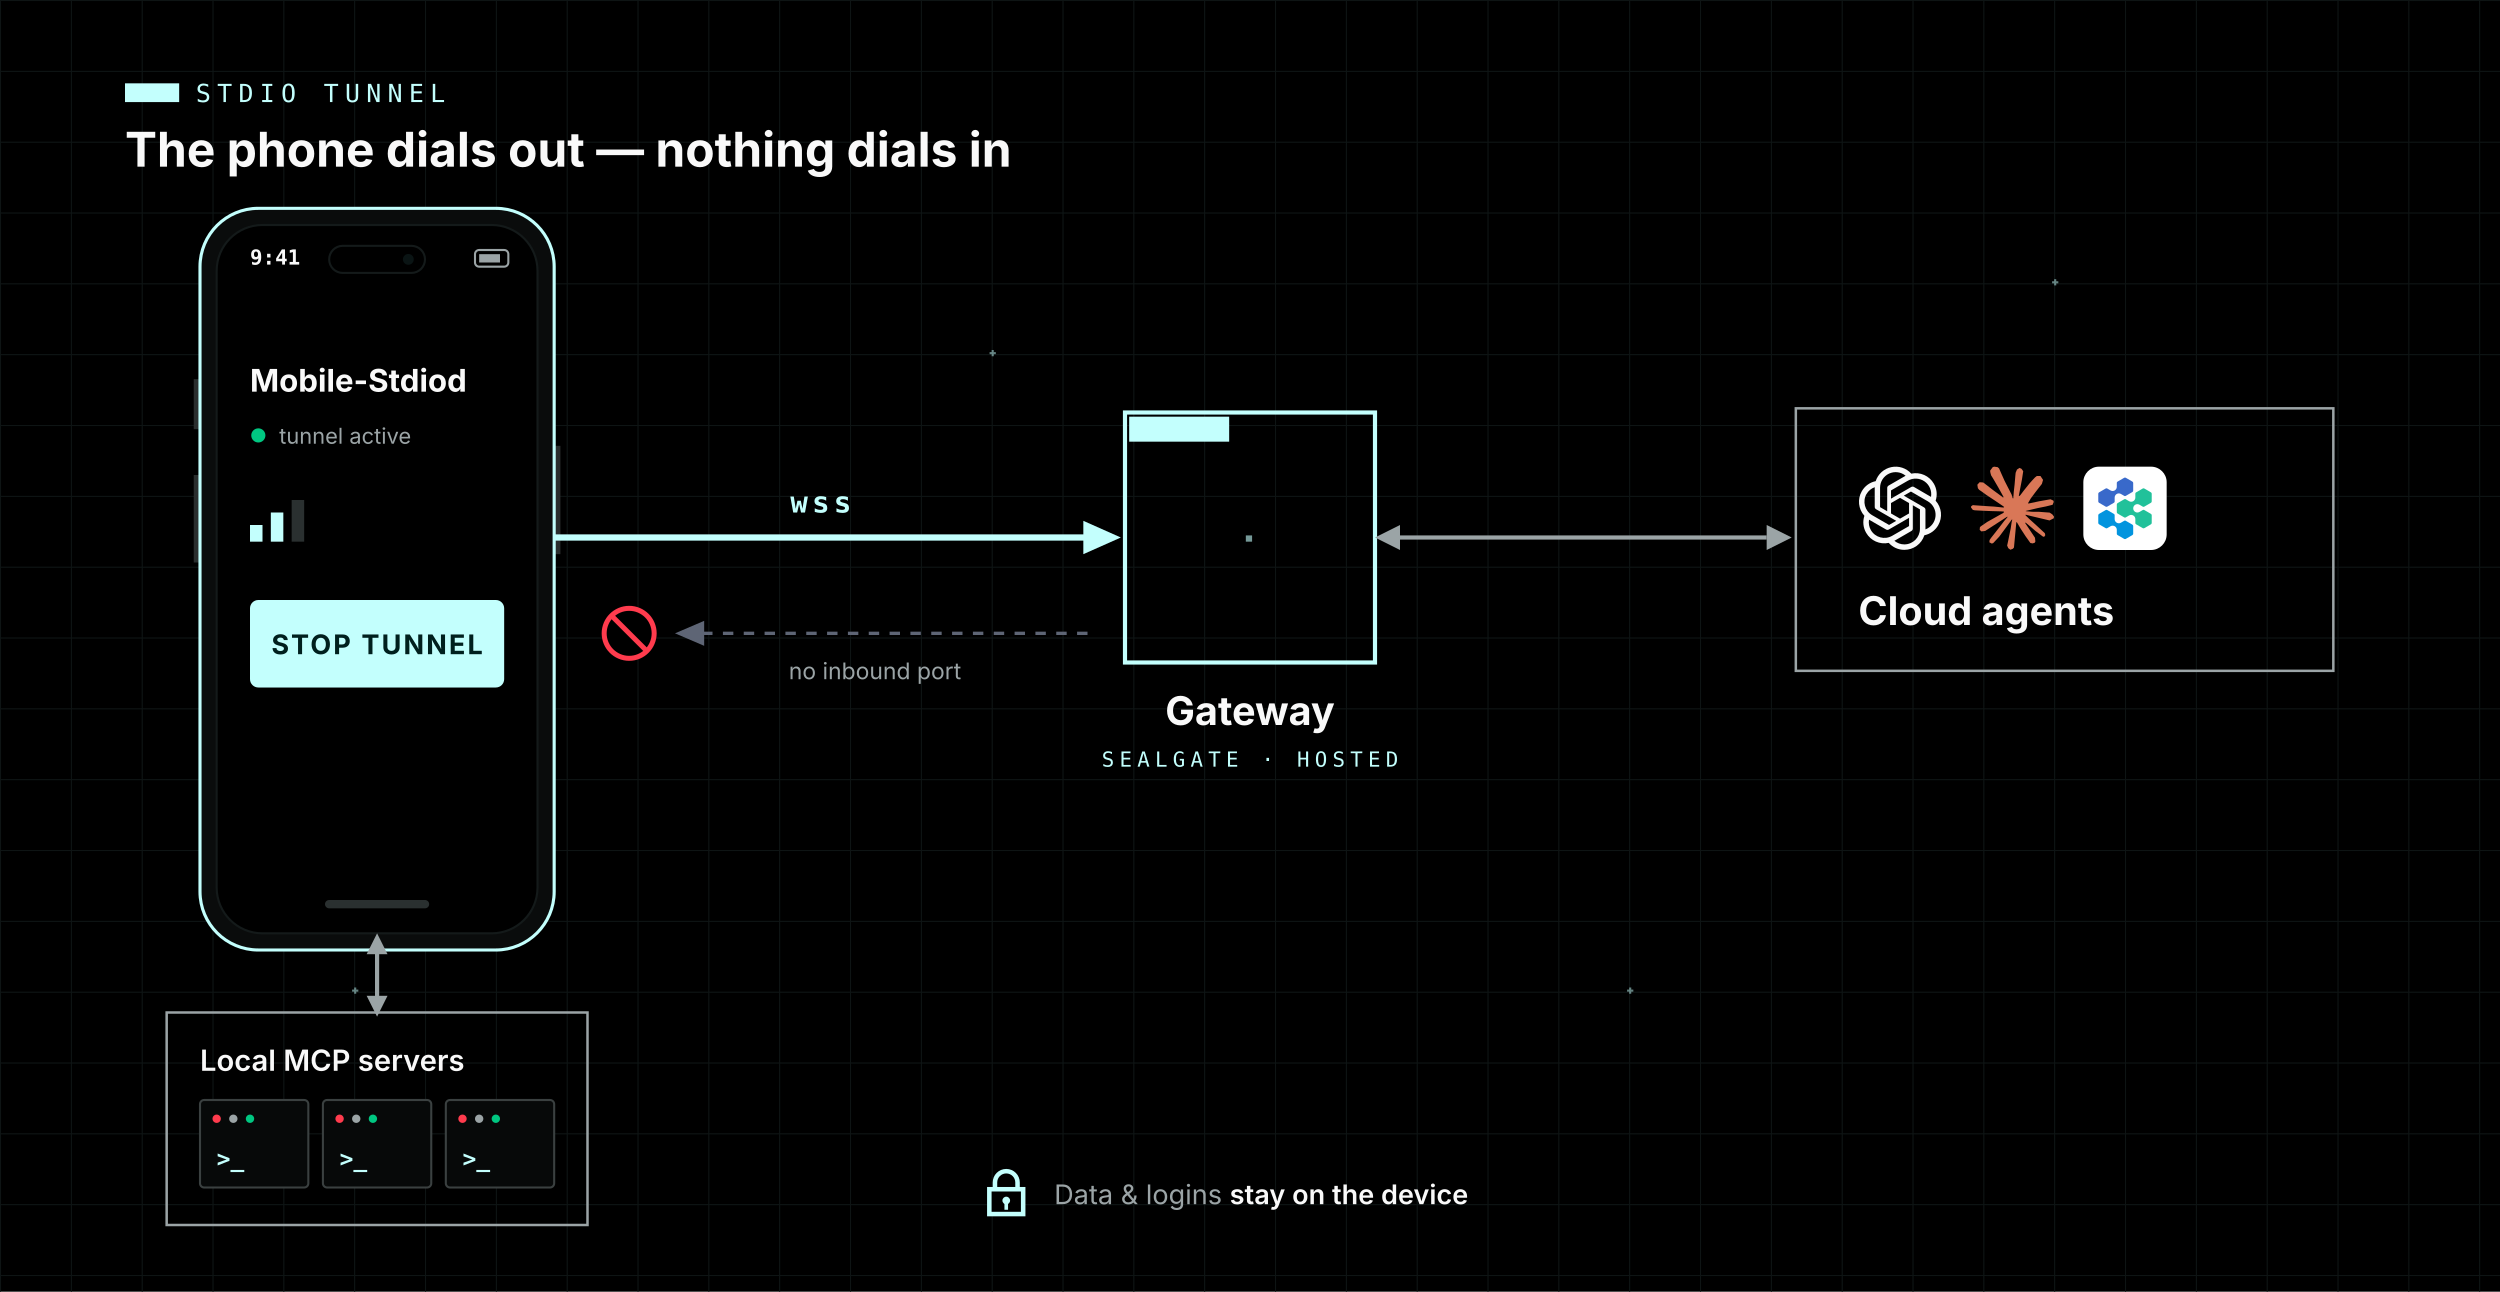
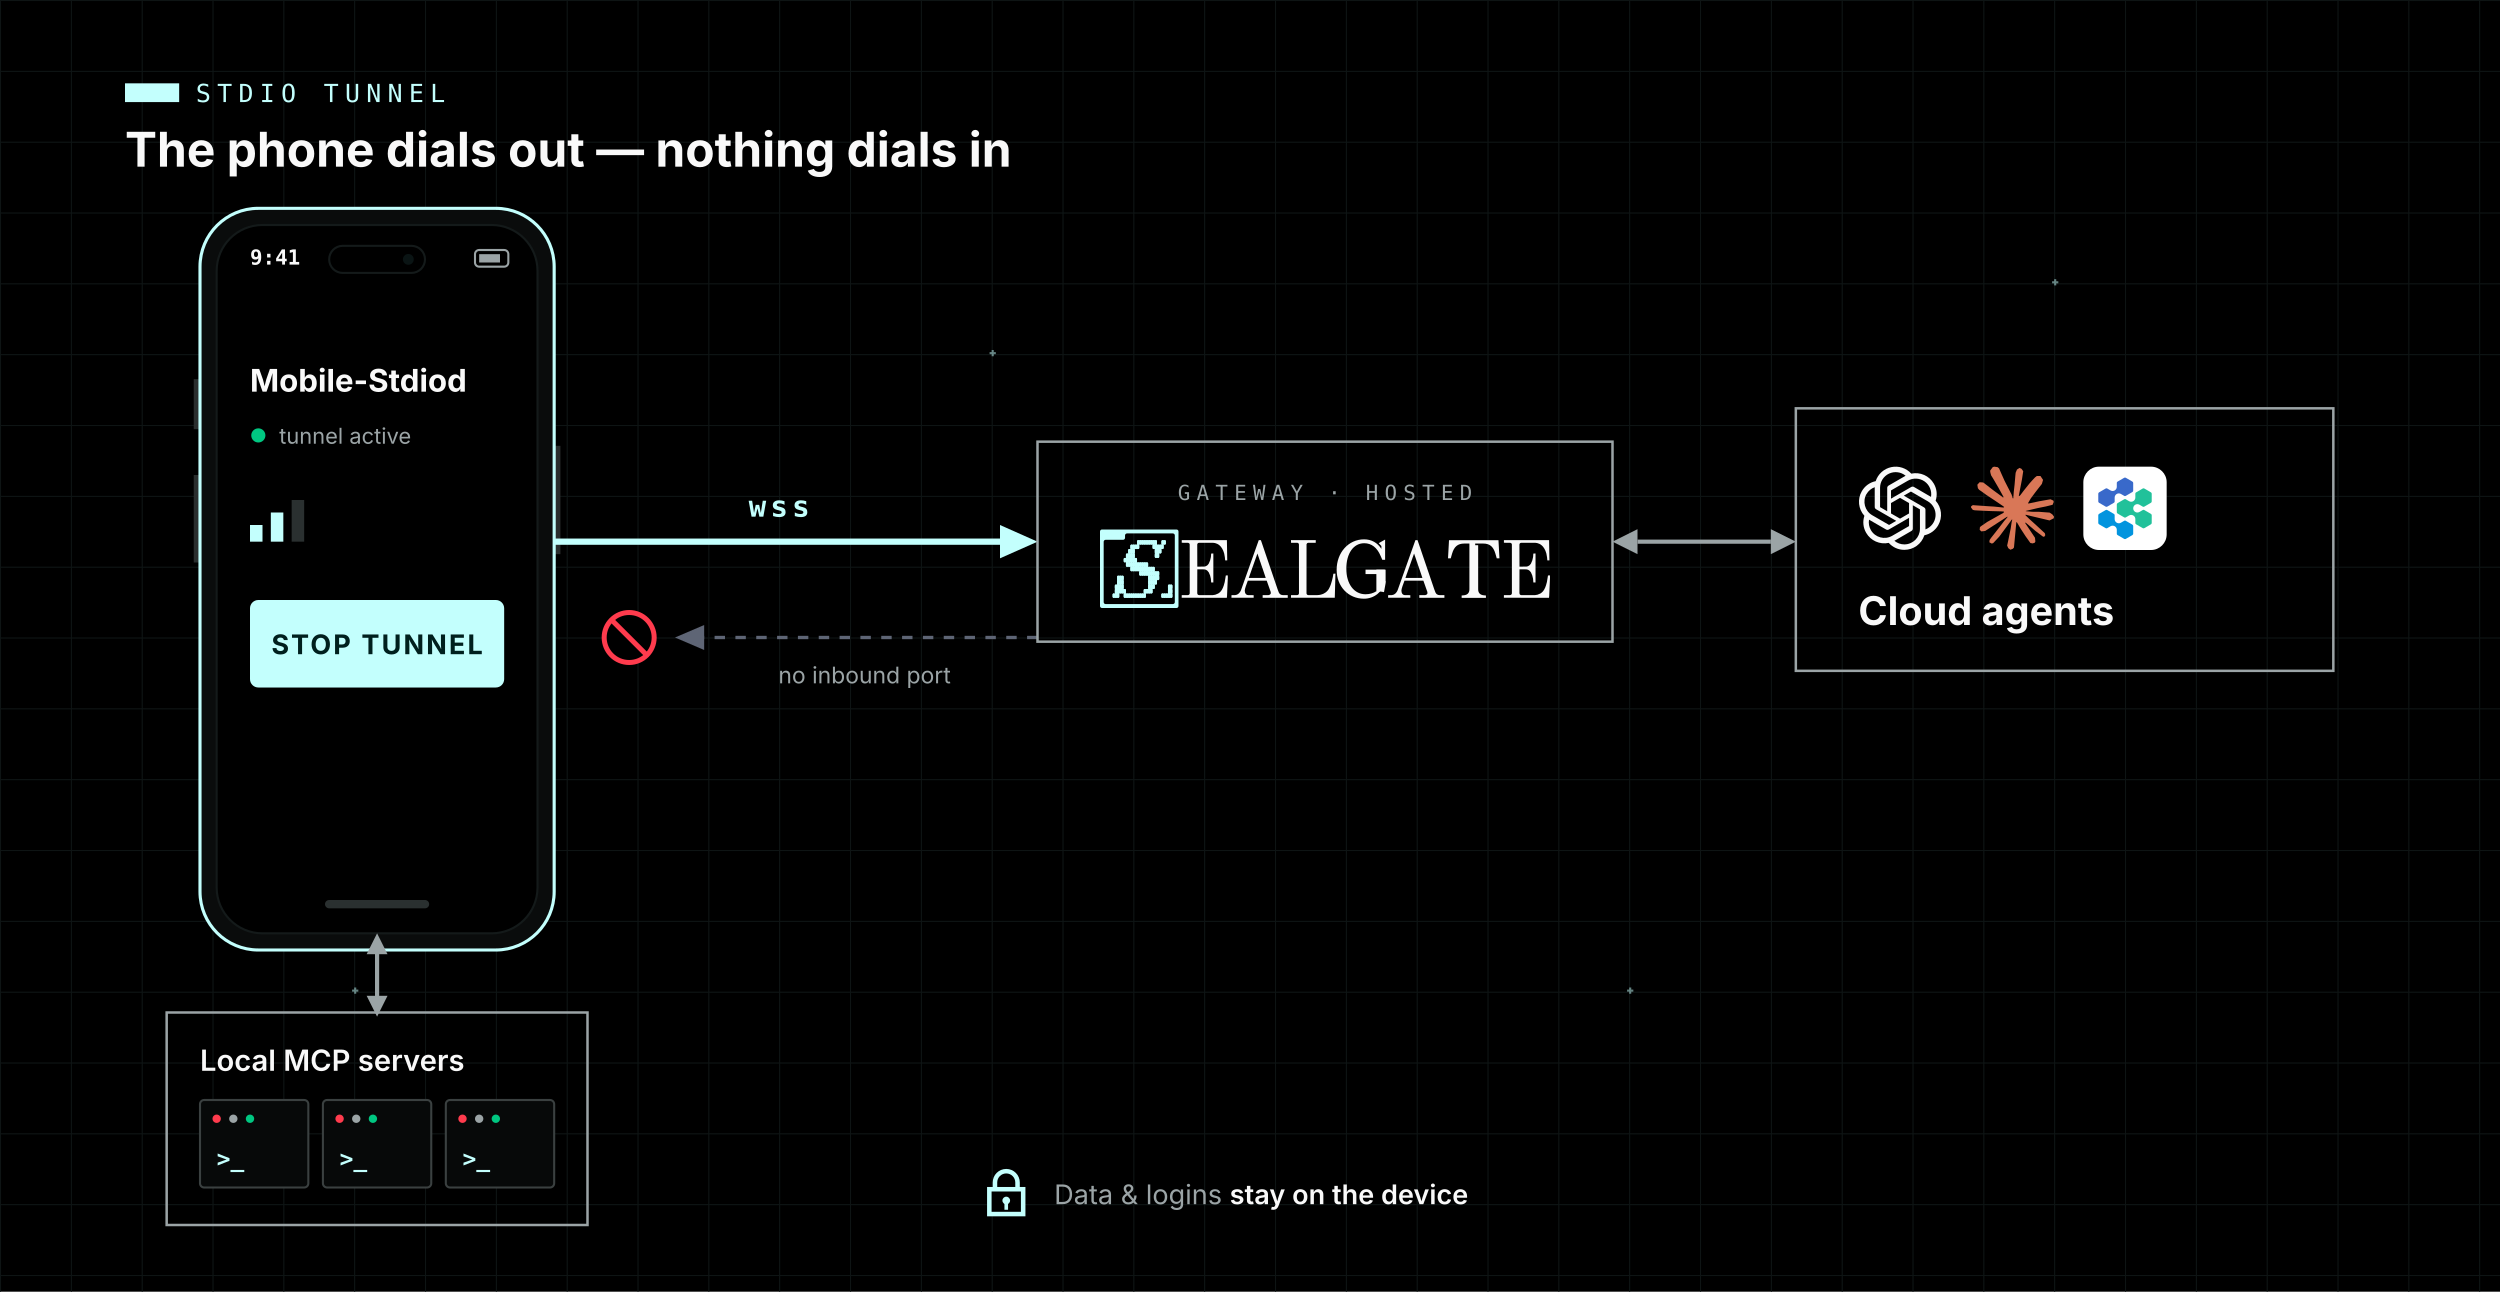
<svg xmlns="http://www.w3.org/2000/svg" viewBox="0 0 1200 620" width="1200" height="620" font-family="Inter, system-ui, -apple-system, Segoe UI, sans-serif" role="img" aria-label="Mobile-Stdiod architecture: the phone runs a daemon that dials out over one wss WebSocket to the SealGate gateway, so cloud agents reach the phone's local stdio MCP servers while nothing dials in.">
  <defs>
    <pattern id="grid" width="34" height="34" patternUnits="userSpaceOnUse">
      <path d="M34 0H0V34" fill="none" stroke="#0E1414" stroke-width="1" />
    </pattern>
    <symbol id="logo-chatgpt" viewBox="0 0 256 260">
      <path fill="currentColor" d="M239.184 106.203a64.716 64.716 0 0 0-5.576-53.103C219.452 28.459 191 15.784 163.213 21.74A65.586 65.586 0 0 0 52.096 45.22a64.716 64.716 0 0 0-43.23 31.36c-14.31 24.602-11.061 55.634 8.033 76.74a64.665 64.665 0 0 0 5.525 53.102c14.174 24.65 42.644 37.324 70.446 31.36a64.72 64.72 0 0 0 48.754 21.744c28.481.025 53.714-18.361 62.414-45.481a64.767 64.767 0 0 0 43.229-31.36c14.137-24.558 10.875-55.423-8.083-76.483Zm-97.56 136.338a48.397 48.397 0 0 1-31.105-11.255l1.535-.87 51.67-29.825a8.595 8.595 0 0 0 4.247-7.367v-72.85l21.845 12.636c.218.111.37.32.409.563v60.367c-.056 26.818-21.783 48.545-48.601 48.601Zm-104.466-44.61a48.345 48.345 0 0 1-5.781-32.589l1.534.921 51.722 29.826a8.339 8.339 0 0 0 8.441 0l63.181-36.425v25.221a.87.87 0 0 1-.358.665l-52.335 30.184c-23.257 13.398-52.97 5.431-66.404-17.803ZM23.549 85.38a48.499 48.499 0 0 1 25.58-21.333v61.39a8.288 8.288 0 0 0 4.195 7.316l62.874 36.272-21.845 12.636a.819.819 0 0 1-.767 0L41.353 151.53c-23.211-13.454-31.171-43.144-17.804-66.405v.256Zm179.466 41.695-63.08-36.63L161.73 77.86a.819.819 0 0 1 .768 0l52.233 30.184a48.6 48.6 0 0 1-7.316 87.635v-61.391a8.544 8.544 0 0 0-4.4-7.213Zm21.742-32.69-1.535-.922-51.619-30.081a8.39 8.39 0 0 0-8.492 0L99.98 99.808V74.587a.716.716 0 0 1 .307-.665l52.233-30.133a48.652 48.652 0 0 1 72.236 50.391v.205ZM88.061 139.097l-21.845-12.585a.87.87 0 0 1-.41-.614V65.685a48.652 48.652 0 0 1 79.757-37.346l-1.535.87-51.67 29.825a8.595 8.595 0 0 0-4.246 7.367l-.051 72.697Zm11.868-25.58 28.138-16.217 28.188 16.218v32.434l-28.086 16.218-28.188-16.218-.052-32.434Z" />
    </symbol>
    <symbol id="logo-claude" viewBox="0 0 256 257">
      <path fill="currentColor" d="m50.228 170.321 50.357-28.257.843-2.463-.843-1.361h-2.462l-8.426-.518-28.775-.778-24.952-1.037-24.175-1.296-6.092-1.297L0 125.796l.583-3.759 5.12-3.434 7.324.648 16.202 1.101 24.304 1.685 17.629 1.037 26.118 2.722h4.148l.583-1.685-1.426-1.037-1.101-1.037-25.147-17.045-27.22-18.017-14.258-10.37-7.713-5.25-3.888-4.925-1.685-10.758 7-7.713 9.397.649 2.398.648 9.527 7.323 20.35 15.75L94.817 91.9l3.889 3.24 1.555-1.102.195-.777-1.75-2.917-14.453-26.118-15.425-26.572-6.87-11.018-1.814-6.61c-.648-2.723-1.102-4.991-1.102-7.778l7.972-10.823L71.42 0 82.05 1.426l4.472 3.888 6.61 15.101 10.694 23.786 16.591 32.34 4.861 9.592 2.592 8.879.973 2.722h1.685v-1.556l1.36-18.211 2.528-22.36 2.463-28.776.843-8.1 4.018-9.722 7.971-5.25 6.222 2.981 5.12 7.324-.713 4.73-3.046 19.768-5.962 30.98-3.889 20.739h2.268l2.593-2.593 10.499-13.934 17.628-22.036 7.778-8.749 9.073-9.657 5.833-4.601h11.018l8.1 12.055-3.628 12.443-11.342 14.388-9.398 12.184-13.48 18.147-8.426 14.518.778 1.166 2.01-.194 30.46-6.481 16.462-2.982 19.637-3.37 8.88 4.148.971 4.213-3.5 8.62-20.998 5.184-24.628 4.926-36.682 8.685-.454.324.519.648 16.526 1.555 7.065.389h17.304l32.21 2.398 8.426 5.574 5.055 6.805-.843 5.184-12.962 6.611-17.498-4.148-40.83-9.721-14-3.5h-1.944v1.167l11.666 11.406 21.387 19.314 26.767 24.887 1.36 6.157-3.434 4.86-3.63-.518-23.526-17.693-9.073-7.972-20.545-17.304h-1.36v1.814l4.73 6.935 25.017 37.59 1.296 11.536-1.814 3.76-6.481 2.268-7.13-1.297-14.647-20.544-15.1-23.138-12.185-20.739-1.49.843-7.194 77.448-3.37 3.953-7.778 2.981-6.48-4.925-3.436-7.972 3.435-15.749 4.148-20.544 3.37-16.333 3.046-20.285 1.815-6.74-.13-.454-1.49.194-15.295 20.999-23.267 31.433-18.406 19.702-4.407 1.75-7.648-3.954.713-7.064 4.277-6.286 25.47-32.405 15.36-20.092 9.917-11.6-.065-1.686h-.583L44.07 198.125l-12.055 1.555-5.185-4.86.648-7.972 2.463-2.593 20.35-13.999-.064.065Z" />
    </symbol>
    <symbol id="logo-devin" viewBox="-4 -4 32 32">
      <rect x="-4" y="-4" width="32" height="32" rx="6" fill="#FFFFFF" />
      <path fill="#3969CA" d="M2.033 9.867l2.554 1.483a.589.589 0 00.592 0l2.554-1.483.01-.008a.608.608 0 00.11-.084l.013-.015a.631.631 0 00.076-.1c.003-.005.008-.01.01-.016a.558.558 0 00.052-.125l.007-.028a.611.611 0 00.019-.14V7.868c0-.572.307-1.105.8-1.392a1.595 1.595 0 011.598 0l1.277.742a.54.54 0 00.129.053l.028.01c.044.01.088.015.133.016h.006l.013-.002a.587.587 0 00.27-.074l.011-.004 2.554-1.483a.596.596 0 00.297-.516V2.253a.595.595 0 00-.297-.516L12.293.257a.587.587 0 00-.591 0L9.148 1.737l-.01.01a.609.609 0 00-.109.083l-.014.015a.632.632 0 00-.076.1c-.003.005-.008.01-.01.016a.57.57 0 00-.052.124l-.007.028a.612.612 0 00-.018.14v1.483c0 .572-.307 1.105-.8 1.393a1.597 1.597 0 01-1.599 0l-1.276-.742a.603.603 0 00-.13-.053l-.028-.008a.658.658 0 00-.133-.018h-.02a.57.57 0 00-.269.074c-.003.002-.008.002-.012.005L2.033 5.872a.596.596 0 00-.297.515v2.966c0 .213.113.41.297.515z" />
      <path fill="#21C19A" d="M15.943 10.607a1.596 1.596 0 011.599 0l1.276.74c.041.025.085.04.13.055l.028.008c.043.01.088.016.133.018h.005c.005 0 .01-.002.014-.003a.474.474 0 00.122-.016l.021-.005a.616.616 0 00.126-.052c.004-.002.009-.002.013-.005l2.554-1.482a.597.597 0 00.297-.516V6.383a.596.596 0 00-.297-.515l-2.552-1.483a.587.587 0 00-.592 0l-2.553 1.482-.011.008a.61.61 0 00-.108.084l-.014.016a.637.637 0 00-.076.1c-.003.005-.008.01-.01.016a.57.57 0 00-.052.124l-.007.029a.612.612 0 00-.018.14v1.482c0 .572-.307 1.105-.8 1.393a1.597 1.597 0 01-1.599 0l-1.276-.742a.584.584 0 00-.13-.053l-.028-.008a.62.62 0 00-.133-.018h-.02a.587.587 0 00-.269.074l-.012.004L9.15 10a.596.596 0 00-.296.516v2.966c0 .212.112.409.296.515l2.554 1.483s.008.002.012.005c.04.022.082.04.126.052l.02.004a.57.57 0 00.123.017l.014.002h.006c.054 0 .108-.01.16-.025a.587.587 0 00.13-.054l1.277-.741a1.597 1.597 0 012.398 1.392v1.482c0 .049.007.095.019.14l.007.028a.619.619 0 00.051.125c.004.006.008.01.01.016a.6.6 0 00.076.1l.014.015c.033.032.069.06.108.084.004.002.006.006.011.008l2.554 1.483a.59.59 0 00.593 0l2.554-1.483a.597.597 0 00.296-.516v-2.965a.595.595 0 00-.296-.516l-2.554-1.483s-.008-.002-.012-.005a.54.54 0 00-.126-.051c-.007-.003-.013-.003-.02-.005a.635.635 0 00-.125-.017h-.018a.557.557 0 00-.16.026.588.588 0 00-.13.053l-1.276.742a1.595 1.595 0 01-1.598 0 1.615 1.615 0 010-2.785l-.005-.001z" />
      <path fill="#0294DE" d="M14.848 18.265l-2.554-1.482-.012-.005a.526.526 0 00-.126-.052c-.007-.002-.014-.002-.02-.005a.64.64 0 00-.124-.017h-.02a.56.56 0 00-.16.026.588.588 0 00-.13.053l-1.276.742a1.594 1.594 0 01-1.598 0c-.493-.286-.8-.82-.8-1.393V14.65a.563.563 0 00-.018-.14l-.008-.028a.604.604 0 00-.051-.124l-.01-.017a.603.603 0 00-.076-.1l-.014-.015a.596.596 0 00-.109-.084c-.003-.002-.005-.006-.01-.008L5.178 12.65a.587.587 0 00-.591 0l-2.554 1.483a.596.596 0 00-.297.516v2.965c0 .213.113.41.297.516l2.554 1.483.012.004a.618.618 0 00.267.074l.016.002h.007a.55.55 0 00.16-.026.584.584 0 00.129-.053l1.277-.742a1.597 1.597 0 012.398 1.393v1.482c0 .05.007.095.019.14l.007.028c.013.044.03.085.051.125l.01.016c.022.036.047.07.076.1l.014.015c.032.032.069.06.109.084l.01.008 2.554 1.483a.587.587 0 00.593 0l2.554-1.483a.596.596 0 00.296-.515v-2.966a.596.596 0 00-.296-.516h-.002z" />
+     </symbol>
+     <symbol id="logo-sealgate" viewBox="0 0 2241.77 391">
+       <path d="M9.775 0H381.23A9.775 9.775 0 0 1 391 9.78V381.23A9.775 9.775 0 0 1 381.23 391H9.775A9.775 9.775 0 0 1 0 381.23V9.775A9.775 9.775 0 0 1 9.78 0ZM124.78 41.54A9.775 9.775 0 0 1 115.01 51.31H28.08A9.775 9.775 0 0 0 18.3 61.09V361.68A9.775 9.775 0 0 0 28.08 371.45H362.93A9.775 9.775 0 0 0 372.7 361.68V29.33A9.775 9.775 0 0 0 362.93 19.55H134.56A9.775 9.775 0 0 0 124.78 29.33Z" fill="#C3FFFD" fill-rule="evenodd" />
+       <path d="M190.24 53.1H278.15A5.8 5.8 0 0 1 283.95 58.9V69.42A5.8 5.8 0 0 1 278.15 75.22H190.24A5.8 5.8 0 0 1 184.44 69.42V58.9A5.8 5.8 0 0 1 190.24 53.1Z" fill="#C3FFFD" />
+       <path d="M311.88 53.1H322.39A5.8 5.8 0 0 1 328.19 58.9V69.42A5.8 5.8 0 0 1 322.39 75.22H311.88A5.8 5.8 0 0 1 306.07 69.42V58.9A5.8 5.8 0 0 1 311.88 53.1Z" fill="#C3FFFD" />
+       <path d="M157.07 75.22H189.69A5.8 5.8 0 0 1 195.5 81.02V91.54A5.8 5.8 0 0 1 189.69 97.34H157.07A5.8 5.8 0 0 1 151.27 91.54V81.02A5.8 5.8 0 0 1 157.07 75.22Z" fill="#C3FFFD" />
+       <path d="M267.65 75.22H311.34A5.8 5.8 0 0 1 317.14 81.02V91.54A5.8 5.8 0 0 1 311.34 97.34H267.65A5.8 5.8 0 0 1 261.85 91.54V81.02A5.8 5.8 0 0 1 267.65 75.22Z" fill="#C3FFFD" />
+       <path d="M146.01 97.33H167.57A5.8 5.8 0 0 1 173.38 103.13V113.65A5.8 5.8 0 0 1 167.57 119.45H146.01A5.8 5.8 0 0 1 140.21 113.65V103.13A5.8 5.8 0 0 1 146.01 97.33Z" fill="#C3FFFD" />
+       <path d="M278.71 97.33H300.28A5.8 5.8 0 0 1 306.08 103.13V113.65A5.8 5.8 0 0 1 300.28 119.45H278.71A5.8 5.8 0 0 1 272.91 113.65V103.13A5.8 5.8 0 0 1 278.71 97.33Z" fill="#C3FFFD" />
+       <path d="M134.96 119.45H167.58A5.8 5.8 0 0 1 173.38 125.25V135.77A5.8 5.8 0 0 1 167.58 141.57H134.96A5.8 5.8 0 0 1 129.16 135.77V125.25A5.8 5.8 0 0 1 134.96 119.45Z" fill="#C3FFFD" />
+       <path d="M278.71 119.45H289.23A5.8 5.8 0 0 1 295.03 125.25V135.77A5.8 5.8 0 0 1 289.23 141.57H278.71A5.8 5.8 0 0 1 272.91 135.77V125.25A5.8 5.8 0 0 1 278.71 119.45Z" fill="#C3FFFD" />
+       <path d="M123.89 141.56H178.64A5.8 5.8 0 0 1 184.44 147.36V157.88A5.8 5.8 0 0 1 178.64 163.68H123.89A5.8 5.8 0 0 1 118.09 157.88V147.36A5.8 5.8 0 0 1 123.89 141.56Z" fill="#C3FFFD" />
+       <path d="M134.96 163.68H233.94A5.8 5.8 0 0 1 239.74 169.48V180A5.8 5.8 0 0 1 233.94 185.8H134.96A5.8 5.8 0 0 1 129.16 180V169.48A5.8 5.8 0 0 1 134.96 163.68Z" fill="#C3FFFD" />
+       <path d="M157.07 185.79H267.09A5.8 5.8 0 0 1 272.89 191.59V202.11A5.8 5.8 0 0 1 267.09 207.91H157.07A5.8 5.8 0 0 1 151.27 202.11V191.59A5.8 5.8 0 0 1 157.07 185.79Z" fill="#C3FFFD" />
+       <path d="M201.3 207.91H289.21A5.8 5.8 0 0 1 295.01 213.71V224.23A5.8 5.8 0 0 1 289.21 230.03H201.3A5.8 5.8 0 0 1 195.5 224.23V213.71A5.8 5.8 0 0 1 201.3 207.91Z" fill="#C3FFFD" />
+       <path d="M90.73 230.02H112.3A5.8 5.8 0 0 1 118.1 235.82V246.34A5.8 5.8 0 0 1 112.3 252.14H90.73A5.8 5.8 0 0 1 84.93 246.34V235.82A5.8 5.8 0 0 1 90.73 230.02Z" fill="#C3FFFD" />
+       <path d="M245.53 230.02H289.22A5.8 5.8 0 0 1 295.02 235.82V246.34A5.8 5.8 0 0 1 289.22 252.14H245.53A5.8 5.8 0 0 1 239.73 246.34V235.82A5.8 5.8 0 0 1 245.53 230.02Z" fill="#C3FFFD" />
+       <path d="M90.73 252.14H112.3A5.8 5.8 0 0 1 118.1 257.94V268.46A5.8 5.8 0 0 1 112.3 274.26H90.73A5.8 5.8 0 0 1 84.93 268.46V257.94A5.8 5.8 0 0 1 90.73 252.14Z" fill="#C3FFFD" />
+       <path d="M245.53 252.14H278.16A5.8 5.8 0 0 1 283.96 257.94V268.46A5.8 5.8 0 0 1 278.16 274.26H245.53A5.8 5.8 0 0 1 239.73 268.46V257.94A5.8 5.8 0 0 1 245.53 252.14Z" fill="#C3FFFD" />
+       <path d="M79.67 274.25H112.3A5.8 5.8 0 0 1 118.09 280.05V290.57A5.8 5.8 0 0 1 112.3 296.37H79.67A5.8 5.8 0 0 1 73.87 290.57V280.05A5.8 5.8 0 0 1 79.67 274.25Z" fill="#C3FFFD" />
+       <path d="M245.53 274.25H267.1A5.8 5.8 0 0 1 272.9 280.05V290.57A5.8 5.8 0 0 1 267.1 296.37H245.53A5.8 5.8 0 0 1 239.73 290.57V280.05A5.8 5.8 0 0 1 245.53 274.25Z" fill="#C3FFFD" />
+       <path d="M79.67 296.37H123.36A5.8 5.8 0 0 1 129.16 302.17V312.69A5.8 5.8 0 0 1 123.36 318.49H79.67A5.8 5.8 0 0 1 73.87 312.69V302.17A5.8 5.8 0 0 1 79.67 296.37Z" fill="#C3FFFD" />
+       <path d="M223.42 296.37H256.05A5.8 5.8 0 0 1 261.85 302.17V312.69A5.8 5.8 0 0 1 256.05 318.49H223.42A5.8 5.8 0 0 1 217.62 312.69V302.17A5.8 5.8 0 0 1 223.42 296.37Z" fill="#C3FFFD" />
+       <path d="M68.61 318.48H90.18A5.8 5.8 0 0 1 95.98 324.28V334.8A5.8 5.8 0 0 1 90.18 340.6H68.61A5.8 5.8 0 0 1 62.81 334.8V324.28A5.8 5.8 0 0 1 68.61 318.48Z" fill="#C3FFFD" />
+       <path d="M123.89 318.48H222.88A5.8 5.8 0 0 1 228.68 324.28V334.8A5.8 5.8 0 0 1 222.88 340.6H123.89A5.8 5.8 0 0 1 118.09 334.8V324.28A5.8 5.8 0 0 1 123.89 318.48Z" fill="#C3FFFD" />
+       <path d="M68.34 318.48H68.34A5.53 5.53 0 0 1 73.87 324.01V335.07A5.53 5.53 0 0 1 68.34 340.6H68.34A5.53 5.53 0 0 1 62.81 335.07V324.01A5.53 5.53 0 0 1 68.34 318.48Z" fill="#C3FFFD" />
+       <path d="M79.4 274.25H79.4A5.53 5.53 0 0 1 84.93 279.78V335.07A5.53 5.53 0 0 1 79.4 340.6H79.4A5.53 5.53 0 0 1 73.87 335.07V279.78A5.53 5.53 0 0 1 79.4 274.25Z" fill="#C3FFFD" />
+       <path d="M90.46 230.02H90.46A5.53 5.53 0 0 1 95.99 235.55V335.07A5.53 5.53 0 0 1 90.46 340.6H90.46A5.53 5.53 0 0 1 84.93 335.07V235.55A5.53 5.53 0 0 1 90.46 230.02Z" fill="#C3FFFD" />
+       <path d="M101.5 230.02H101.5A5.53 5.53 0 0 1 107.03 235.55V312.95A5.53 5.53 0 0 1 101.5 318.48H101.5A5.53 5.53 0 0 1 95.97 312.95V235.55A5.53 5.53 0 0 1 101.5 230.02Z" fill="#C3FFFD" />
+       <path d="M112.56 230.02H112.56A5.53 5.53 0 0 1 118.09 235.55V312.95A5.53 5.53 0 0 1 112.56 318.48H112.56A5.53 5.53 0 0 1 107.03 312.95V235.55A5.53 5.53 0 0 1 112.56 230.02Z" fill="#C3FFFD" />
+       <path d="M123.63 141.56H123.63A5.53 5.53 0 0 1 129.16 147.09V158.15A5.53 5.53 0 0 1 123.63 163.68H123.63A5.53 5.53 0 0 1 118.09 158.15V147.09A5.53 5.53 0 0 1 123.63 141.56Z" fill="#C3FFFD" />
+       <path d="M123.63 296.37H123.63A5.53 5.53 0 0 1 129.16 301.9V335.07A5.53 5.53 0 0 1 123.63 340.6H123.63A5.53 5.53 0 0 1 118.09 335.07V301.9A5.53 5.53 0 0 1 123.63 296.37Z" fill="#C3FFFD" />
+       <path d="M134.69 119.45H134.69A5.53 5.53 0 0 1 140.22 124.98V180.27A5.53 5.53 0 0 1 134.69 185.8H134.69A5.53 5.53 0 0 1 129.16 180.27V124.98A5.53 5.53 0 0 1 134.69 119.45Z" fill="#C3FFFD" />
+       <path d="M134.69 318.48H134.69A5.53 5.53 0 0 1 140.22 324.01V335.07A5.53 5.53 0 0 1 134.69 340.6H134.69A5.53 5.53 0 0 1 129.16 335.07V324.01A5.53 5.53 0 0 1 134.69 318.48Z" fill="#C3FFFD" />
+       <path d="M145.74 97.33H145.74A5.53 5.53 0 0 1 151.27 102.86V180.26A5.53 5.53 0 0 1 145.74 185.79H145.74A5.53 5.53 0 0 1 140.21 180.26V102.86A5.53 5.53 0 0 1 145.74 97.33Z" fill="#C3FFFD" />
+       <path d="M145.74 318.48H145.74A5.53 5.53 0 0 1 151.27 324.01V335.07A5.53 5.53 0 0 1 145.74 340.6H145.74A5.53 5.53 0 0 1 140.21 335.07V324.01A5.53 5.53 0 0 1 145.74 318.48Z" fill="#C3FFFD" />
+       <path d="M156.8 75.22H156.8A5.53 5.53 0 0 1 162.33 80.75V202.38A5.53 5.53 0 0 1 156.8 207.91H156.8A5.53 5.53 0 0 1 151.27 202.38V80.75A5.53 5.53 0 0 1 156.8 75.22Z" fill="#C3FFFD" />
+       <path d="M156.8 318.48H156.8A5.53 5.53 0 0 1 162.33 324.01V335.07A5.53 5.53 0 0 1 156.8 340.6H156.8A5.53 5.53 0 0 1 151.27 335.07V324.01A5.53 5.53 0 0 1 156.8 318.48Z" fill="#C3FFFD" />
+       <path d="M167.86 75.22H167.86A5.53 5.53 0 0 1 173.39 80.75V202.38A5.53 5.53 0 0 1 167.86 207.91H167.86A5.53 5.53 0 0 1 162.33 202.38V80.75A5.53 5.53 0 0 1 167.86 75.22Z" fill="#C3FFFD" />
+       <path d="M167.86 318.48H167.86A5.53 5.53 0 0 1 173.39 324.01V335.07A5.53 5.53 0 0 1 167.86 340.6H167.86A5.53 5.53 0 0 1 162.33 335.07V324.01A5.53 5.53 0 0 1 167.86 318.48Z" fill="#C3FFFD" />
+       <path d="M178.92 75.22H178.92A5.53 5.53 0 0 1 184.45 80.75V91.81A5.53 5.53 0 0 1 178.92 97.34H178.92A5.53 5.53 0 0 1 173.39 91.81V80.75A5.53 5.53 0 0 1 178.92 75.22Z" fill="#C3FFFD" />
+       <path d="M178.92 141.56H178.92A5.53 5.53 0 0 1 184.45 147.09V202.38A5.53 5.53 0 0 1 178.92 207.91H178.92A5.53 5.53 0 0 1 173.39 202.38V147.09A5.53 5.53 0 0 1 178.92 141.56Z" fill="#C3FFFD" />
+       <path d="M178.92 318.48H178.92A5.53 5.53 0 0 1 184.45 324.01V335.07A5.53 5.53 0 0 1 178.92 340.6H178.92A5.53 5.53 0 0 1 173.39 335.07V324.01A5.53 5.53 0 0 1 178.92 318.48Z" fill="#C3FFFD" />
+       <path d="M189.97 53.1H189.97A5.53 5.53 0 0 1 195.5 58.63V91.8A5.53 5.53 0 0 1 189.97 97.33H189.97A5.53 5.53 0 0 1 184.44 91.8V58.63A5.53 5.53 0 0 1 189.97 53.1Z" fill="#C3FFFD" />
+       <path d="M189.97 163.68H189.97A5.53 5.53 0 0 1 195.5 169.21V202.38A5.53 5.53 0 0 1 189.97 207.91H189.97A5.53 5.53 0 0 1 184.44 202.38V169.21A5.53 5.53 0 0 1 189.97 163.68Z" fill="#C3FFFD" />
+       <path d="M189.97 318.48H189.97A5.53 5.53 0 0 1 195.5 324.01V335.07A5.53 5.53 0 0 1 189.97 340.6H189.97A5.53 5.53 0 0 1 184.44 335.07V324.01A5.53 5.53 0 0 1 189.97 318.48Z" fill="#C3FFFD" />
+       <path d="M201.03 53.1H201.03A5.53 5.53 0 0 1 206.56 58.63V69.69A5.53 5.53 0 0 1 201.03 75.22H201.03A5.53 5.53 0 0 1 195.5 69.69V58.63A5.53 5.53 0 0 1 201.03 53.1Z" fill="#C3FFFD" />
+       <path d="M201.03 163.68H201.03A5.53 5.53 0 0 1 206.56 169.21V224.5A5.53 5.53 0 0 1 201.03 230.03H201.03A5.53 5.53 0 0 1 195.5 224.5V169.21A5.53 5.53 0 0 1 201.03 163.68Z" fill="#C3FFFD" />
+       <path d="M201.03 318.48H201.03A5.53 5.53 0 0 1 206.56 324.01V335.07A5.53 5.53 0 0 1 201.03 340.6H201.03A5.53 5.53 0 0 1 195.5 335.07V324.01A5.53 5.53 0 0 1 201.03 318.48Z" fill="#C3FFFD" />
+       <path d="M212.09 53.1H212.09A5.53 5.53 0 0 1 217.62 58.63V69.69A5.53 5.53 0 0 1 212.09 75.22H212.09A5.53 5.53 0 0 1 206.56 69.69V58.63A5.53 5.53 0 0 1 212.09 53.1Z" fill="#C3FFFD" />
+       <path d="M212.09 163.68H212.09A5.53 5.53 0 0 1 217.62 169.21V224.5A5.53 5.53 0 0 1 212.09 230.03H212.09A5.53 5.53 0 0 1 206.56 224.5V169.21A5.53 5.53 0 0 1 212.09 163.68Z" fill="#C3FFFD" />
+       <path d="M212.09 318.48H212.09A5.53 5.53 0 0 1 217.62 324.01V335.07A5.53 5.53 0 0 1 212.09 340.6H212.09A5.53 5.53 0 0 1 206.56 335.07V324.01A5.53 5.53 0 0 1 212.09 318.48Z" fill="#C3FFFD" />
+       <path d="M223.15 53.1H223.15A5.53 5.53 0 0 1 228.68 58.63V69.69A5.53 5.53 0 0 1 223.15 75.22H223.15A5.53 5.53 0 0 1 217.62 69.69V58.63A5.53 5.53 0 0 1 223.15 53.1Z" fill="#C3FFFD" />
+       <path d="M223.15 163.68H223.15A5.53 5.53 0 0 1 228.68 169.21V224.5A5.53 5.53 0 0 1 223.15 230.03H223.15A5.53 5.53 0 0 1 217.62 224.5V169.21A5.53 5.53 0 0 1 223.15 163.68Z" fill="#C3FFFD" />
+       <path d="M223.15 296.37H223.15A5.53 5.53 0 0 1 228.68 301.9V335.07A5.53 5.53 0 0 1 223.15 340.6H223.15A5.53 5.53 0 0 1 217.62 335.07V301.9A5.53 5.53 0 0 1 223.15 296.37Z" fill="#C3FFFD" />
+       <path d="M234.21 53.1H234.21A5.53 5.53 0 0 1 239.74 58.63V69.69A5.53 5.53 0 0 1 234.21 75.22H234.21A5.53 5.53 0 0 1 228.68 69.69V58.63A5.53 5.53 0 0 1 234.21 53.1Z" fill="#C3FFFD" />
+       <path d="M234.21 163.68H234.21A5.53 5.53 0 0 1 239.74 169.21V224.5A5.53 5.53 0 0 1 234.21 230.03H234.21A5.53 5.53 0 0 1 228.68 224.5V169.21A5.53 5.53 0 0 1 234.21 163.68Z" fill="#C3FFFD" />
+       <path d="M234.21 296.37H234.21A5.53 5.53 0 0 1 239.74 301.9V312.96A5.53 5.53 0 0 1 234.21 318.49H234.21A5.53 5.53 0 0 1 228.68 312.96V301.9A5.53 5.53 0 0 1 234.21 296.37Z" fill="#C3FFFD" />
+       <path d="M245.26 53.1H245.26A5.53 5.53 0 0 1 250.79 58.63V69.69A5.53 5.53 0 0 1 245.26 75.22H245.26A5.53 5.53 0 0 1 239.73 69.69V58.63A5.53 5.53 0 0 1 245.26 53.1Z" fill="#C3FFFD" />
+       <path d="M245.26 185.79H245.26A5.53 5.53 0 0 1 250.79 191.32V312.95A5.53 5.53 0 0 1 245.26 318.48H245.26A5.53 5.53 0 0 1 239.73 312.95V191.32A5.53 5.53 0 0 1 245.26 185.79Z" fill="#C3FFFD" />
+       <path d="M256.31 53.1H256.32A5.53 5.53 0 0 1 261.85 58.63V69.69A5.53 5.53 0 0 1 256.32 75.22H256.31A5.53 5.53 0 0 1 250.79 69.69V58.63A5.53 5.53 0 0 1 256.31 53.1Z" fill="#C3FFFD" />
+       <path d="M256.31 185.79H256.32A5.53 5.53 0 0 1 261.85 191.32V312.95A5.53 5.53 0 0 1 256.32 318.48H256.31A5.53 5.53 0 0 1 250.79 312.95V191.32A5.53 5.53 0 0 1 256.31 185.79Z" fill="#C3FFFD" />
+       <path d="M267.38 53.1H267.38A5.53 5.53 0 0 1 272.91 58.63V91.8A5.53 5.53 0 0 1 267.38 97.33H267.38A5.53 5.53 0 0 1 261.85 91.8V58.63A5.53 5.53 0 0 1 267.38 53.1Z" fill="#C3FFFD" />
+       <path d="M267.38 185.79H267.38A5.53 5.53 0 0 1 272.91 191.32V290.84A5.53 5.53 0 0 1 267.38 296.37H267.38A5.53 5.53 0 0 1 261.85 290.84V191.32A5.53 5.53 0 0 1 267.38 185.79Z" fill="#C3FFFD" />
+       <path d="M278.44 53.1H278.44A5.53 5.53 0 0 1 283.97 58.63V136.03A5.53 5.53 0 0 1 278.44 141.56H278.44A5.53 5.53 0 0 1 272.91 136.03V58.63A5.53 5.53 0 0 1 278.44 53.1Z" fill="#C3FFFD" />
+       <path d="M278.44 207.91H278.44A5.53 5.53 0 0 1 283.97 213.44V268.73A5.53 5.53 0 0 1 278.44 274.26H278.44A5.53 5.53 0 0 1 272.91 268.73V213.44A5.53 5.53 0 0 1 278.44 207.91Z" fill="#C3FFFD" />
+       <path d="M289.48 75.22H289.49A5.53 5.53 0 0 1 295.01 80.75V136.04A5.53 5.53 0 0 1 289.49 141.57H289.48A5.53 5.53 0 0 1 283.95 136.04V80.75A5.53 5.53 0 0 1 289.48 75.22Z" fill="#C3FFFD" />
+       <path d="M289.48 207.91H289.49A5.53 5.53 0 0 1 295.01 213.44V246.61A5.53 5.53 0 0 1 289.49 252.14H289.48A5.53 5.53 0 0 1 283.95 246.61V213.44A5.53 5.53 0 0 1 289.48 207.91Z" fill="#C3FFFD" />
+       <path d="M300.54 75.22H300.55A5.53 5.53 0 0 1 306.07 80.75V113.92A5.53 5.53 0 0 1 300.55 119.45H300.54A5.53 5.53 0 0 1 295.01 113.92V80.75A5.53 5.53 0 0 1 300.54 75.22Z" fill="#C3FFFD" />
+       <path d="M311.6 53.1H311.61A5.53 5.53 0 0 1 317.13 58.63V91.8A5.53 5.53 0 0 1 311.61 97.33H311.6A5.53 5.53 0 0 1 306.07 91.8V58.63A5.53 5.53 0 0 1 311.6 53.1Z" fill="#C3FFFD" />
+       <path d="M322.66 53.1H322.67A5.53 5.53 0 0 1 328.19 58.63V69.69A5.53 5.53 0 0 1 322.67 75.22H322.66A5.53 5.53 0 0 1 317.13 69.69V58.63A5.53 5.53 0 0 1 322.66 53.1Z" fill="#C3FFFD" />
+       <path d="M344.38 274.25H354.9A5.8 5.8 0 0 1 360.7 280.05V290.57A5.8 5.8 0 0 1 354.9 296.37H344.38A5.8 5.8 0 0 1 338.58 290.57V280.05A5.8 5.8 0 0 1 344.38 274.25Z" fill="#C3FFFD" />
+       <path d="M344.38 296.37H354.9A5.8 5.8 0 0 1 360.7 302.17V312.69A5.8 5.8 0 0 1 354.9 318.49H344.38A5.8 5.8 0 0 1 338.58 312.69V302.17A5.8 5.8 0 0 1 344.38 296.37Z" fill="#C3FFFD" />
+       <path d="M311.21 318.48H354.9A5.8 5.8 0 0 1 360.7 324.28V334.8A5.8 5.8 0 0 1 354.9 340.6H311.21A5.8 5.8 0 0 1 305.41 334.8V324.28A5.8 5.8 0 0 1 311.21 318.48Z" fill="#C3FFFD" />
+       <path d="M310.94 318.48H310.94A5.53 5.53 0 0 1 316.47 324.01V335.07A5.53 5.53 0 0 1 310.94 340.6H310.94A5.53 5.53 0 0 1 305.41 335.07V324.01A5.53 5.53 0 0 1 310.94 318.48Z" fill="#C3FFFD" />
+       <path d="M321.99 318.48H321.99A5.53 5.53 0 0 1 327.52 324.01V335.07A5.53 5.53 0 0 1 321.99 340.6H321.99A5.53 5.53 0 0 1 316.46 335.07V324.01A5.53 5.53 0 0 1 321.99 318.48Z" fill="#C3FFFD" />
+       <path d="M333.05 318.48H333.05A5.53 5.53 0 0 1 338.58 324.01V335.07A5.53 5.53 0 0 1 333.05 340.6H333.05A5.53 5.53 0 0 1 327.52 335.07V324.01A5.53 5.53 0 0 1 333.05 318.48Z" fill="#C3FFFD" />
+       <path d="M344.11 274.25H344.11A5.53 5.53 0 0 1 349.64 279.78V335.07A5.53 5.53 0 0 1 344.11 340.6H344.11A5.53 5.53 0 0 1 338.58 335.07V279.78A5.53 5.53 0 0 1 344.11 274.25Z" fill="#C3FFFD" />
+       <path d="M355.17 274.25H355.17A5.53 5.53 0 0 1 360.7 279.78V335.07A5.53 5.53 0 0 1 355.17 340.6H355.17A5.53 5.53 0 0 1 349.64 335.07V279.78A5.53 5.53 0 0 1 355.17 274.25Z" fill="#C3FFFD" />
+       <path d="M708.074 200.984C708.074 114.726 767.301 49.019 844.623 49.019C881.625 49.019 910.845 65.445 930.993 96.654V82.277C929.346 79.822 919.892 69.546 917.839 67.901L949.518 50.234V150.869H935.529L927.293 131.987C909.603 89.692 881.649 68.33 845.459 68.33C791.985 68.33 756.224 119.256 756.224 195.238C756.224 271.221 794.874 322.576 851.642 322.576C893.585 322.576 923.616 302.859 950.759 257.274L952.406 258.084C936.364 311.489 894.827 344.748 843.836 344.748C766.108 344.748 708.122 283.547 708.122 200.984H708.074Z" fill="#F9F9F9" transform="translate(470.8 0)" />
+       <path d="M852.00 200.00L948.00 200.00L948.00 222.00L852.00 222.00Z" fill="#F9F9F9" transform="translate(470.8 0)" />
+       <path d="M906.00 200.00L952.00 200.00L952.00 268.00L944.00 312.00L906.00 306.00Z" fill="#F9F9F9" transform="translate(470.8 0)" />
+       <path d="M2102.78 53.119L2107.72 143.478H2094.14L2087.55 120.471C2077.26 85.138 2059.17 69.951 2026.68 69.951H1986.79V78.176H2001.59V297.494C2001.59 316.376 2011.45 326.246 2030.78 327.892L2040.24 328.702V340.623H1919.32V328.702L1928.78 327.892C1948.11 326.246 1957.97 316.4 1957.97 297.494V69.951H1932.48C1899.99 69.951 1881.89 85.138 1871.6 120.471L1865.01 143.478H1851.43L1856.37 53.119H2102.71H2102.78Z" fill="#F9F9F9" transform="translate(-117.7 0)" />
+       <path d="M2105.20 52.87L2330.22 53.10L2331.86 153.39L2331.18 154.06L2321.82 154.00L2321.47 153.39L2320.08 138.68L2316.73 119.96L2312.02 105.92L2306.63 95.22L2301.15 87.20L2295.08 80.42L2288.39 75.07L2282.38 71.60L2271.01 67.54L2261.65 66.25L2191.45 66.17L2187.43 67.12L2184.56 69.15L2182.53 73.83L2182.43 77.17L2182.75 185.09L2217.52 184.82L2224.88 183.04L2232.90 178.28L2239.72 170.11L2246.54 154.06L2250.56 136.68L2251.76 119.96L2260.98 119.40L2262.32 119.49L2262.69 120.63L2262.64 263.71L2251.81 263.71L2250.40 245.66L2246.43 228.94L2239.88 213.57L2232.23 204.60L2225.55 200.62L2218.19 198.59L2182.75 198.44L2182.43 317.20L2183.84 322.55L2186.77 325.47L2191.45 326.86L2260.31 326.85L2272.35 324.83L2287.06 318.73L2294.41 313.34L2300.46 307.17L2305.44 299.82L2310.52 289.79L2314.72 278.42L2319.38 261.70L2324.75 228.94L2334.53 228.58L2334.77 239.64L2330.83 330.57L2329.85 340.26L2105.00 339.93L2105.20 327.03L2135.28 326.86L2139.30 326.12L2143.55 322.55L2144.89 318.54L2144.96 314.52L2144.84 73.83L2142.64 68.90L2137.29 66.29L2105.20 66.00Z" fill="#F9F9F9" transform="translate(-1698 0)" />
+       <path d="M883.89 53.02L893.92 52.80L895.42 55.77L977.99 298.48L983.86 313.86L987.28 319.20L990.87 322.81L998.22 326.09L1004.24 326.84L1028.31 326.86L1028.31 340.26L903.28 340.06L903.28 327.08L932.70 326.77L938.72 324.72L942.06 321.85L943.60 319.20L943.66 312.52L943.01 309.84L926.20 262.37L923.58 255.02L920.67 254.70L829.43 255.02L819.43 282.43L815.44 295.80L814.11 304.50L815.49 313.86L818.22 319.87L819.87 321.88L823.72 324.84L827.06 326.15L831.07 326.83L858.49 327.17L858.49 339.99L747.80 339.93L748.17 326.89L766.22 326.79L772.90 325.37L777.58 323.43L783.65 319.20L787.61 315.08L791.86 309.18L795.29 302.49ZM877.21 119.56L870.78 138.01L870.30 138.68L868.84 143.36L868.38 144.03L868.14 145.37L864.87 154.06L864.84 154.73L863.41 158.74L862.97 159.41L859.43 170.11L858.94 170.77L856.09 179.47L850.90 193.51L848.05 202.20L847.57 202.87L846.12 207.55L845.64 208.22L844.71 211.56L840.96 221.59L836.71 234.29L836.20 234.96L834.76 239.64L834.31 240.31L834.42 241.16L917.99 241.31L918.61 240.98L902.15 192.17L901.66 191.50L900.09 186.15L897.59 179.47L892.12 162.75L890.97 160.08L889.63 156.07L889.42 154.73L888.94 154.06L884.79 141.36L883.00 136.68L882.07 133.33L881.64 132.66Z" fill="#F9F9F9" fill-rule="evenodd" transform="translate(-93 0)" />
+       <path d="M1044.64 52.76L1168.00 53.10L1167.66 66.15L1129.55 66.28L1124.87 68.17L1121.90 73.16L1121.76 315.86L1121.95 319.87L1124.03 323.88L1127.55 326.17L1130.89 326.84L1175.69 326.86L1184.38 326.16L1192.40 324.70L1201.10 321.99L1207.11 319.45L1217.14 313.38L1223.16 308.18L1229.93 300.48L1234.14 293.80L1239.51 282.43L1243.35 272.40L1248.71 254.35L1252.82 236.97L1255.59 220.25L1265.95 219.77L1262.61 340.02L1044.30 339.93L1044.64 326.86L1074.73 326.86L1078.74 326.08L1082.37 323.22L1083.68 320.54L1084.26 316.53L1084.09 74.61L1082.89 70.48L1081.41 68.61L1078.74 66.88L1076.07 66.27L1044.64 66.16Z" fill="#F9F9F9" transform="translate(-93 0)" />
+       <path d="M1664.29 53.02L1674.32 52.80L1675.82 55.77L1758.39 298.48L1764.26 313.86L1767.68 319.20L1771.27 322.81L1778.62 326.09L1784.64 326.84L1808.71 326.86L1808.71 340.26L1683.68 340.06L1683.68 327.08L1713.10 326.77L1719.12 324.72L1722.46 321.85L1724.00 319.20L1724.06 312.52L1723.41 309.84L1706.60 262.37L1703.98 255.02L1701.07 254.70L1609.83 255.02L1599.83 282.43L1595.84 295.80L1594.51 304.50L1595.89 313.86L1598.62 319.87L1600.27 321.88L1604.12 324.84L1607.46 326.15L1611.47 326.83L1638.89 327.17L1638.89 339.99L1528.20 339.93L1528.57 326.89L1546.62 326.79L1553.30 325.37L1557.98 323.43L1564.05 319.20L1568.01 315.08L1572.26 309.18L1575.69 302.49ZM1657.61 119.56L1651.18 138.01L1650.70 138.68L1649.24 143.36L1648.78 144.03L1648.54 145.37L1645.27 154.06L1645.24 154.73L1643.81 158.74L1643.37 159.41L1639.83 170.11L1639.34 170.77L1636.49 179.47L1631.30 193.51L1628.45 202.20L1627.97 202.87L1626.52 207.55L1626.04 208.22L1625.11 211.56L1621.36 221.59L1617.11 234.29L1616.60 234.96L1615.16 239.64L1614.71 240.31L1614.82 241.16L1698.39 241.31L1699.01 240.98L1682.55 192.17L1682.06 191.50L1680.49 186.15L1677.99 179.47L1672.52 162.75L1671.37 160.08L1670.03 156.07L1669.82 154.73L1669.34 154.06L1665.19 141.36L1663.40 136.68L1662.47 133.33L1662.04 132.66Z" fill="#F9F9F9" fill-rule="evenodd" transform="translate(-93 0)" />
+       <path d="M2105.20 52.87L2330.22 53.10L2331.86 153.39L2331.18 154.06L2321.82 154.00L2321.47 153.39L2320.08 138.68L2316.73 119.96L2312.02 105.92L2306.63 95.22L2301.15 87.20L2295.08 80.42L2288.39 75.07L2282.38 71.60L2271.01 67.54L2261.65 66.25L2191.45 66.17L2187.43 67.12L2184.56 69.15L2182.53 73.83L2182.43 77.17L2182.75 185.09L2217.52 184.82L2224.88 183.04L2232.90 178.28L2239.72 170.11L2246.54 154.06L2250.56 136.68L2251.76 119.96L2260.98 119.40L2262.32 119.49L2262.69 120.63L2262.64 263.71L2251.81 263.71L2250.40 245.66L2246.43 228.94L2239.88 213.57L2232.23 204.60L2225.55 200.62L2218.19 198.59L2182.75 198.44L2182.43 317.20L2183.84 322.55L2186.77 325.47L2191.45 326.86L2260.31 326.85L2272.35 324.83L2287.06 318.73L2294.41 313.34L2300.46 307.17L2305.44 299.82L2310.52 289.79L2314.72 278.42L2319.38 261.70L2324.75 228.94L2334.53 228.58L2334.77 239.64L2330.83 330.57L2329.85 340.26L2105.00 339.93L2105.20 327.03L2135.28 326.86L2139.30 326.12L2143.55 322.55L2144.89 318.54L2144.96 314.52L2144.84 73.83L2142.64 68.90L2137.29 66.29L2105.20 66.00Z" fill="#F9F9F9" transform="translate(-93 0)" />
    </symbol>
    <symbol id="lock" viewBox="0 0 24 24">
      <path d="M7 10V7a5 5 0 0 1 10 0v3" fill="none" stroke="#C3FFFD" stroke-width="2" />
      <rect x="4.5" y="10" width="15" height="11" fill="#000000" stroke="#C3FFFD" stroke-width="2" />
      <circle cx="12" cy="15" r="1.7" fill="#C3FFFD" />
      <rect x="11.2" y="15.5" width="1.6" height="3.6" fill="#C3FFFD" />
    </symbol>
  </defs>
  <rect x="0" y="0" width="1200" height="620" fill="#000000" />
  <rect x="0" y="0" width="1200" height="620" fill="url(#grid)" />
  <g fill="#C3FFFD" opacity="0.5">
    <rect x="475" y="169" width="3" height="1" />
    <rect x="476" y="168" width="1" height="3" />
    <rect x="781" y="475" width="3" height="1" />
    <rect x="782" y="474" width="1" height="3" />
    <rect x="169" y="475" width="3" height="1" />
    <rect x="170" y="474" width="1" height="3" />
    <rect x="985" y="135" width="3" height="1" />
    <rect x="986" y="134" width="1" height="3" />
  </g>
  <rect x="60" y="40" width="26" height="9" fill="#C3FFFD" />
  <text x="94" y="49" font-family="JetBrains Mono, ui-monospace, SFMono-Regular, Menlo, monospace" font-size="12" letter-spacing="3" fill="#C3FFFD">STDIO TUNNEL</text>
  <text x="60" y="80" font-size="23" font-weight="700" fill="#F9F9F9">The phone dials out — nothing dials in</text>
  <rect x="93" y="182" width="3" height="24" fill="#2A2E2E" />
  <rect x="93" y="228" width="3" height="42" fill="#2A2E2E" />
  <rect x="266" y="214" width="3" height="52" fill="#2A2E2E" />
  <rect x="96" y="100" width="170" height="356" rx="28" fill="#0A0C0C" stroke="#C3FFFD" stroke-width="1.5" />
  <rect x="104" y="108" width="154" height="340" rx="22" fill="#000000" stroke="#141A1A" stroke-width="1" />
  <rect x="158" y="118" width="46" height="13" rx="6.5" fill="#000000" stroke="#141A1A" stroke-width="1" />
  <circle cx="196" cy="124.5" r="2.6" fill="#0A1414" />
  <text x="120" y="127" font-family="JetBrains Mono, ui-monospace, SFMono-Regular, Menlo, monospace" font-size="10" font-weight="700" fill="#F9F9F9">9:41</text>
  <rect x="228" y="120" width="16" height="8" rx="2" fill="none" stroke="#9BA4A6" stroke-width="1" />
  <rect x="230" y="122" width="10" height="4" fill="#9BA4A6" />
  <text x="120" y="188" font-size="15" font-weight="700" fill="#F9F9F9">Mobile-Stdiod</text>
  <circle cx="124" cy="209" r="3.4" fill="#00C781" />
  <text x="134" y="213" font-size="10.5" fill="#9BA4A6">tunnel active</text>
  <rect x="120" y="252" width="6" height="8" fill="#C3FFFD" />
  <rect x="130" y="246" width="6" height="14" fill="#C3FFFD" />
  <rect x="140" y="240" width="6" height="20" fill="#2A3030" />
  <rect x="120" y="288" width="122" height="42" rx="4" fill="#C3FFFD" />
  <text x="181" y="314" text-anchor="middle" font-size="13" font-weight="700" letter-spacing="1" fill="#00201E">STOP TUNNEL</text>
  <rect x="156" y="432" width="50" height="4" rx="2" fill="#2A3030" />
  <rect x="80" y="486" width="202" height="102" fill="none" stroke="#9BA4A6" stroke-width="1.2" />
  <text x="96" y="514" font-size="14" font-weight="600" fill="#F9F9F9">Local MCP servers</text>
  <g>
    <rect x="96" y="528" width="52" height="42" rx="2" fill="#070909" stroke="#3A4040" stroke-width="1" />
    <circle cx="104" cy="537" r="2" fill="#FF3B4D" />
    <circle cx="112" cy="537" r="2" fill="#9BA4A6" />
    <circle cx="120" cy="537" r="2" fill="#00C781" />
    <text x="104" y="560" font-family="JetBrains Mono, ui-monospace, SFMono-Regular, Menlo, monospace" font-size="11" font-weight="700" fill="#C3FFFD">&gt;_</text>
  </g>
  <g>
    <rect x="155" y="528" width="52" height="42" rx="2" fill="#070909" stroke="#3A4040" stroke-width="1" />
    <circle cx="163" cy="537" r="2" fill="#FF3B4D" />
    <circle cx="171" cy="537" r="2" fill="#9BA4A6" />
    <circle cx="179" cy="537" r="2" fill="#00C781" />
    <text x="163" y="560" font-family="JetBrains Mono, ui-monospace, SFMono-Regular, Menlo, monospace" font-size="11" font-weight="700" fill="#C3FFFD">&gt;_</text>
  </g>
  <g>
    <rect x="214" y="528" width="52" height="42" rx="2" fill="#070909" stroke="#3A4040" stroke-width="1" />
    <circle cx="222" cy="537" r="2" fill="#FF3B4D" />
    <circle cx="230" cy="537" r="2" fill="#9BA4A6" />
    <circle cx="238" cy="537" r="2" fill="#00C781" />
    <text x="222" y="560" font-family="JetBrains Mono, ui-monospace, SFMono-Regular, Menlo, monospace" font-size="11" font-weight="700" fill="#C3FFFD">&gt;_</text>
  </g>
  <line x1="181" y1="456" x2="181" y2="480" stroke="#9BA4A6" stroke-width="2" />
  <polygon points="181,448 176,458 186,458" fill="#9BA4A6" />
  <polygon points="181,488 176,478 186,478" fill="#9BA4A6" />
-   <line x1="266" y1="258" x2="522" y2="258" stroke="#C3FFFD" stroke-width="3" />
-   <polygon points="538,258 520,250 520,266" fill="#C3FFFD" />
-   <text x="394" y="246" text-anchor="middle" font-family="JetBrains Mono, ui-monospace, SFMono-Regular, Menlo, monospace" font-size="14" font-weight="700" letter-spacing="2" fill="#C3FFFD">wss</text>
-   <line x1="522" y1="304" x2="332" y2="304" stroke="#5E6575" stroke-width="1.6" stroke-dasharray="5 5" />
-   <polygon points="324,304 338,298 338,310" fill="#5E6575" />
+   <line x1="266" y1="260" x2="482" y2="260" stroke="#C3FFFD" stroke-width="3" />
+   <polygon points="498,260 480,252 480,268" fill="#C3FFFD" />
+   <text x="374" y="248" text-anchor="middle" font-family="JetBrains Mono, ui-monospace, SFMono-Regular, Menlo, monospace" font-size="14" font-weight="700" letter-spacing="2" fill="#C3FFFD">wss</text>
+   <line x1="498" y1="306" x2="332" y2="306" stroke="#5E6575" stroke-width="1.6" stroke-dasharray="5 5" />
+   <polygon points="324,306 338,300 338,312" fill="#5E6575" />
  <g>
-     <circle cx="302" cy="304" r="12" fill="#000000" stroke="#FF3B4D" stroke-width="2.4" />
-     <line x1="293.5" y1="295.5" x2="310.5" y2="312.5" stroke="#FF3B4D" stroke-width="2.4" />
+     <circle cx="302" cy="306" r="12" fill="#000000" stroke="#FF3B4D" stroke-width="2.4" />
+     <line x1="293.5" y1="297.5" x2="310.5" y2="314.5" stroke="#FF3B4D" stroke-width="2.4" />
  </g>
-   <text x="420" y="326" text-anchor="middle" font-size="11" fill="#9BA4A6">no inbound port</text>
-   <rect x="540" y="198" width="120" height="120" fill="none" stroke="#C3FFFD" stroke-width="2" />
-   <rect x="542" y="200" width="48" height="12" fill="#C3FFFD" />
-   <rect x="598" y="257" width="3" height="3" fill="#C3FFFD" opacity="0.6" />
-   <text x="600" y="348" text-anchor="middle" font-size="19" font-weight="700" fill="#F9F9F9">Gateway</text>
-   <text x="600" y="368" text-anchor="middle" font-family="JetBrains Mono, ui-monospace, SFMono-Regular, Menlo, monospace" font-size="10" letter-spacing="2.5" fill="#C3FFFD">SEALGATE · HOSTED</text>
-   <line x1="672" y1="258" x2="848" y2="258" stroke="#9BA4A6" stroke-width="2" />
-   <polygon points="660,258 672,252 672,264" fill="#9BA4A6" />
-   <polygon points="860,258 848,252 848,264" fill="#9BA4A6" />
+   <text x="415" y="328" text-anchor="middle" font-size="11" fill="#9BA4A6">no inbound port</text>
+   <rect x="498" y="212" width="276" height="96" fill="none" stroke="#9BA4A6" stroke-width="1.2" />
+   <text x="636" y="240" text-anchor="middle" font-family="JetBrains Mono, ui-monospace, SFMono-Regular, Menlo, monospace" font-size="10" letter-spacing="3" fill="#9BA4A6">GATEWAY · HOSTED</text>
+   <use href="#logo-sealgate" x="528" y="254" width="216" height="38" />
+   <line x1="786" y1="260" x2="850" y2="260" stroke="#9BA4A6" stroke-width="2" />
+   <polygon points="774,260 786,254 786,266" fill="#9BA4A6" />
+   <polygon points="862,260 850,254 850,266" fill="#9BA4A6" />
  <rect x="862" y="196" width="258" height="126" fill="none" stroke="#9BA4A6" stroke-width="1.2" />
  <use href="#logo-chatgpt" x="892" y="224" width="40" height="40" color="#F9F9F9" />
  <use href="#logo-claude" x="946" y="224" width="40" height="40" color="#D97757" />
  <use href="#logo-devin" x="1000" y="224" width="40" height="40" />
  <text x="892" y="300" font-size="19" font-weight="700" fill="#F9F9F9">Cloud agents</text>
  <use href="#lock" x="470" y="560" width="26" height="26" />
  <text x="506" y="578" font-size="13" fill="#9BA4A6">Data &amp; logins <tspan fill="#F9F9F9" font-weight="600">stay on the device</tspan>
  </text>
</svg>
